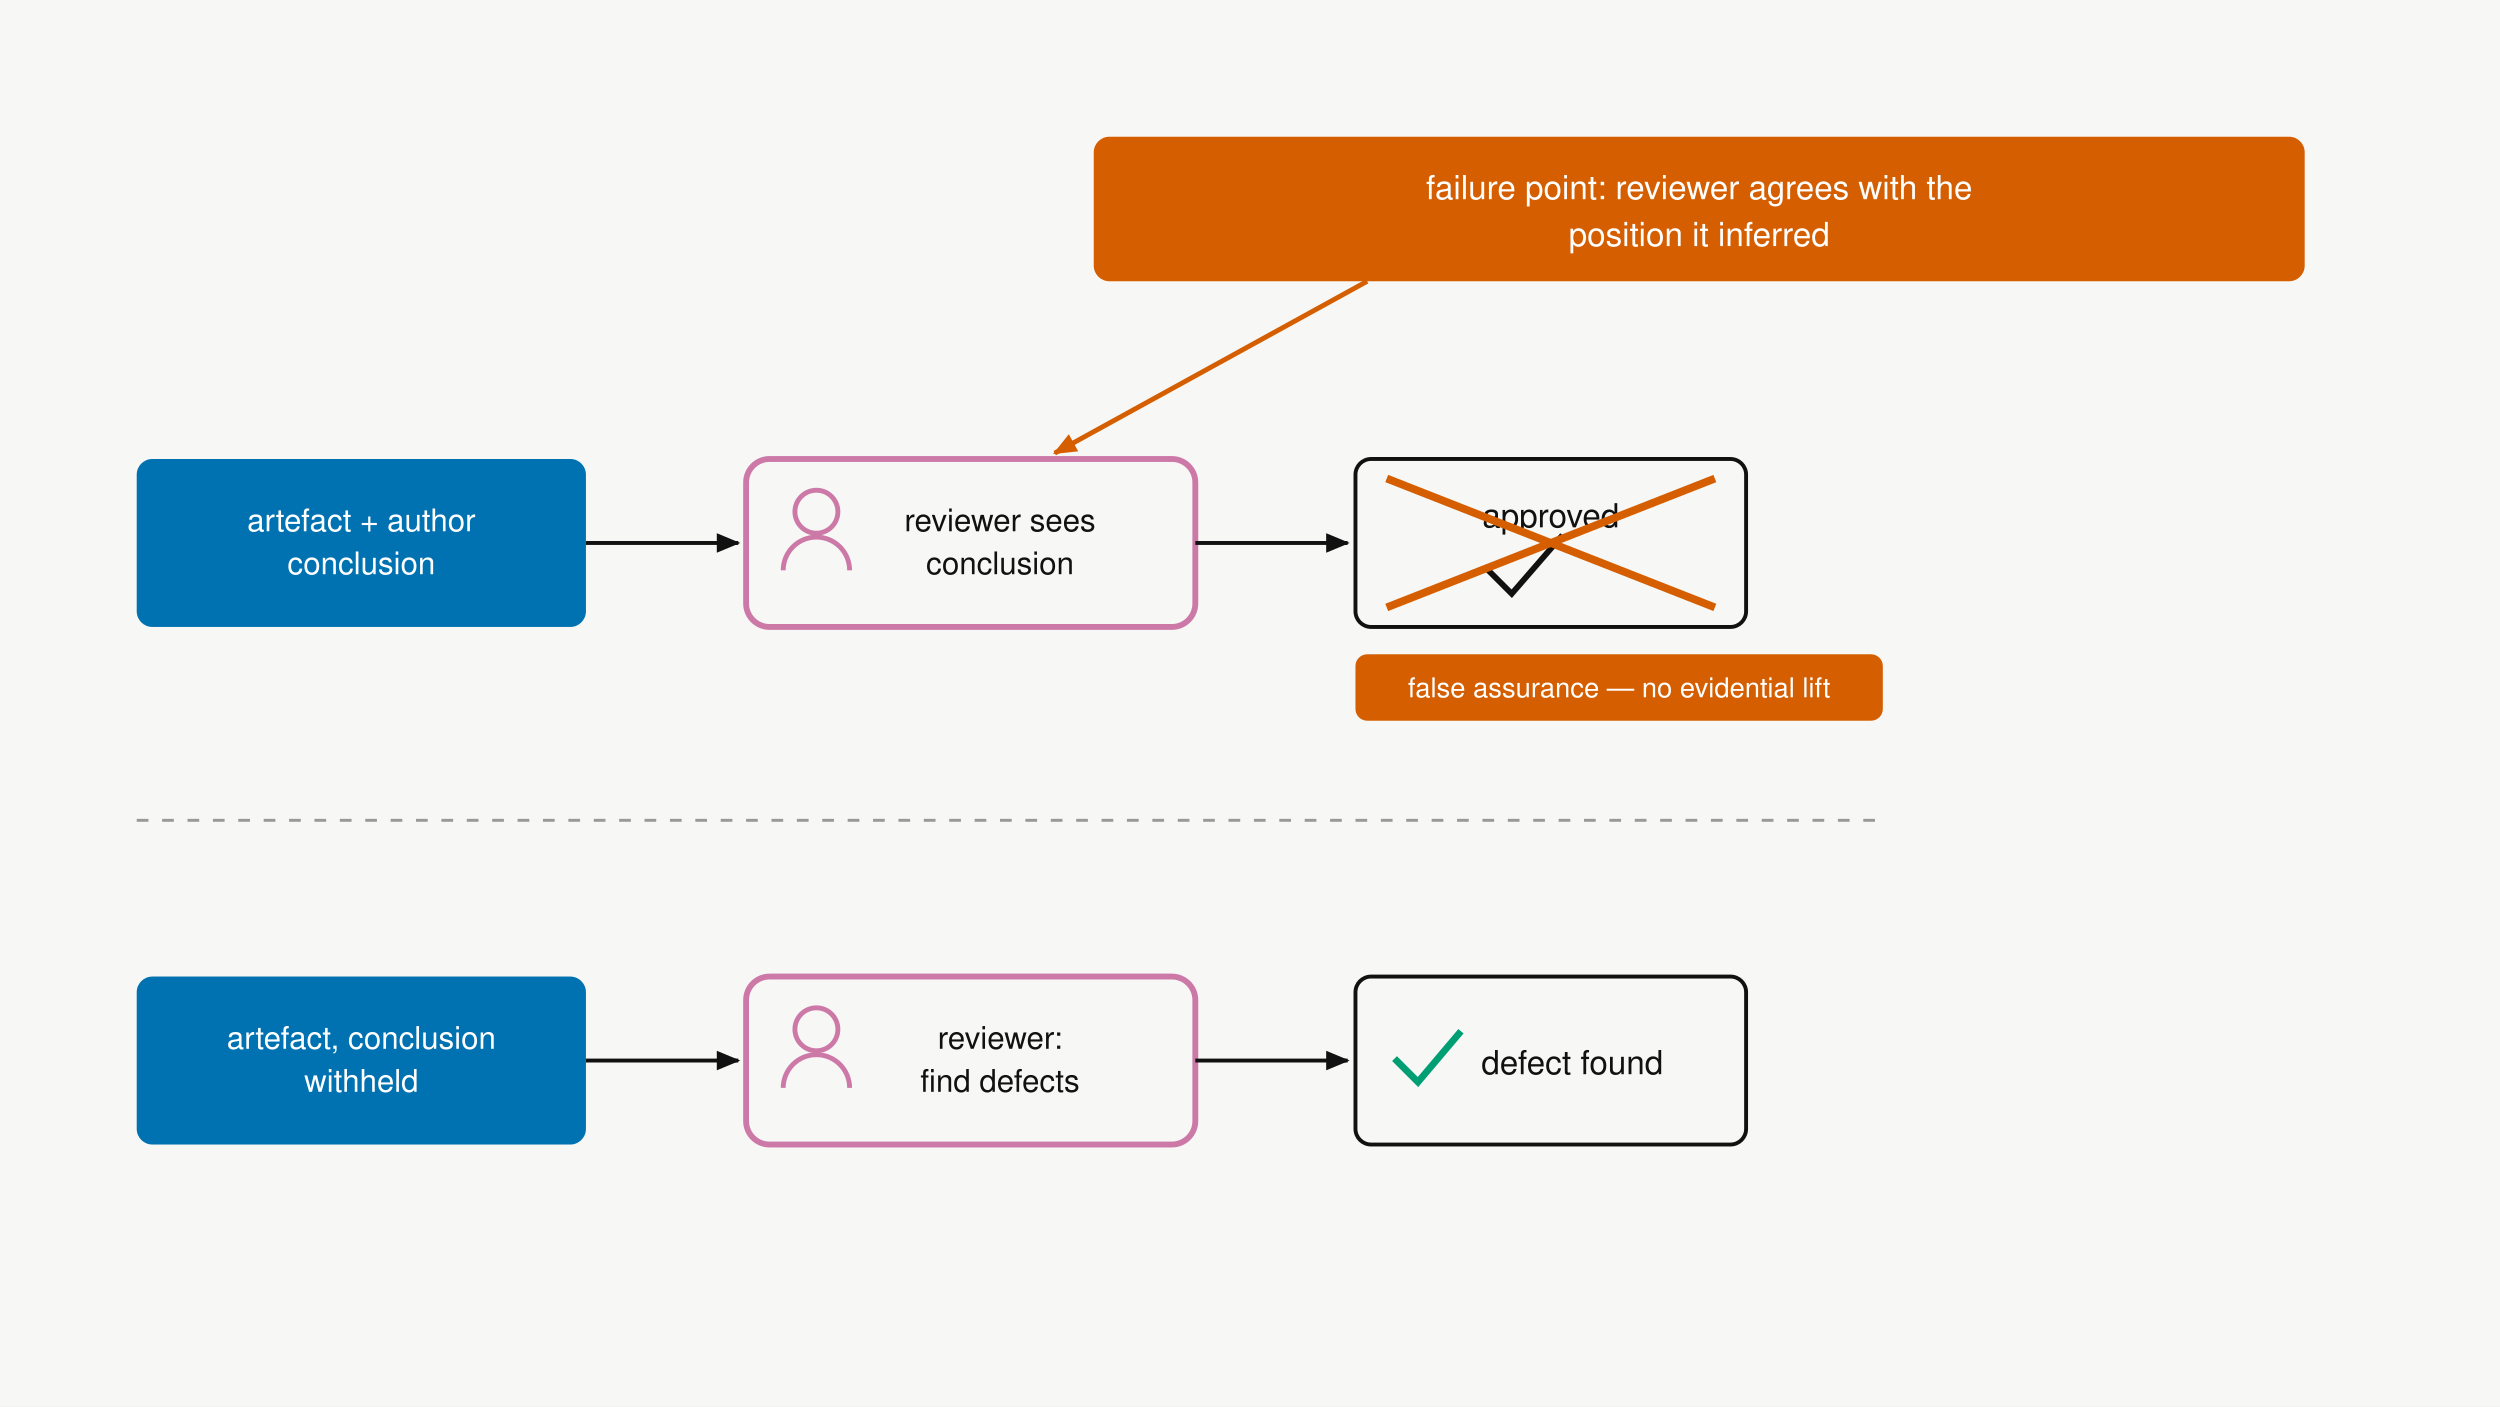
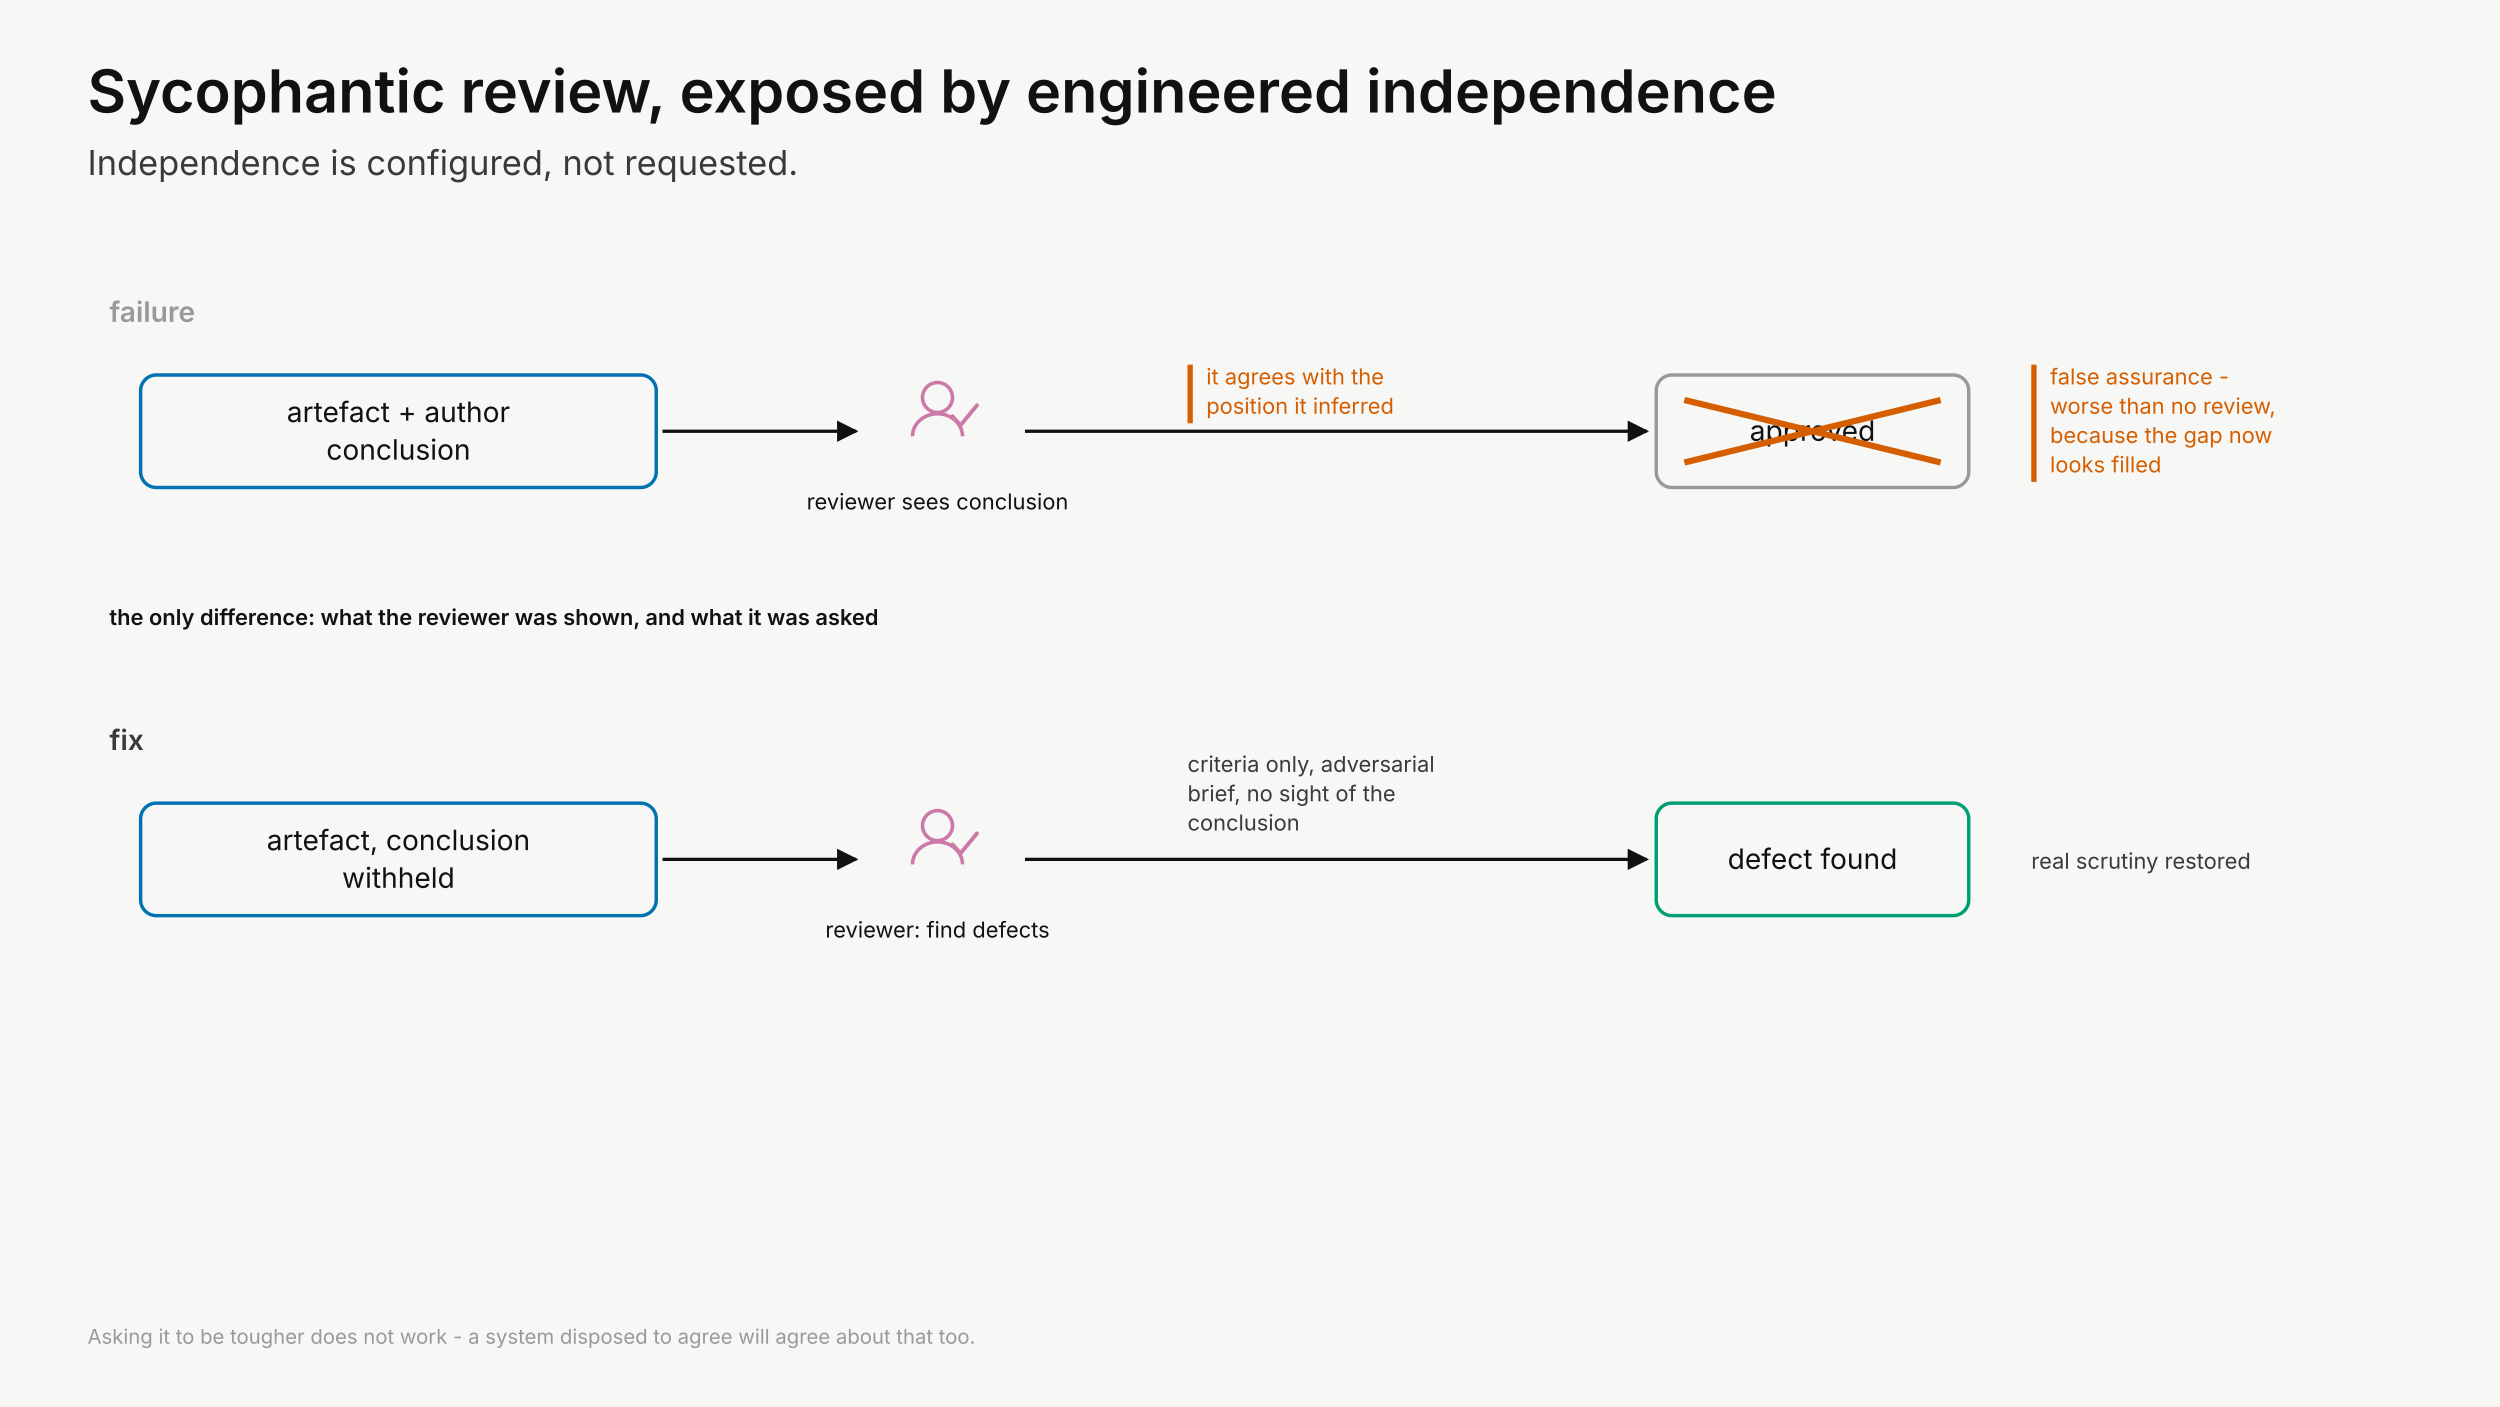
- <svg xmlns="http://www.w3.org/2000/svg" width="1280" height="720" viewBox="0 0 1280 720" font-family="Helvetica, Arial, sans-serif">
+ <svg xmlns="http://www.w3.org/2000/svg" width="1600" height="900" viewBox="0 0 1600 900" role="img">
  <defs>
-     <marker id="ah" markerWidth="12" markerHeight="10" refX="11" refY="5" orient="auto" markerUnits="userSpaceOnUse">
-       <path d="M0,0 L12,5 L0,10 Z" fill="#111111" />
-     </marker>
-     <marker id="ahR" markerWidth="12" markerHeight="10" refX="11" refY="5" orient="auto" markerUnits="userSpaceOnUse">
-       <path d="M0,0 L12,5 L0,10 Z" fill="#D55E00" />
+     <marker id="ah134" viewBox="0 0 10 10" refX="9" refY="5" markerWidth="6.5" markerHeight="6.5" orient="auto-start-reverse">
+       <path d="M0,0 L10,5 L0,10 z" fill="#111111" />
    </marker>
  </defs>
-   <rect width="1280" height="720" fill="#F7F7F5" />
-   <rect x="70" y="235" width="230" height="86" rx="8" fill="#0072B2" />
-   <text x="185" y="272" font-size="16" fill="#FFFFFF" text-anchor="middle">artefact + author</text>
-   <text x="185" y="294" font-size="16" fill="#FFFFFF" text-anchor="middle">conclusion</text>
-   <line x1="300" y1="278" x2="378" y2="278" stroke="#111111" stroke-width="2" marker-end="url(#ah)" />
-   <rect x="382" y="235" width="230" height="86" rx="12" fill="none" stroke="#CC79A7" stroke-width="3" />
-   <circle cx="418" cy="262" r="11" fill="none" stroke="#CC79A7" stroke-width="2.5" />
-   <path d="M401,292 a17,17 0 0 1 34,0" fill="none" stroke="#CC79A7" stroke-width="2.5" />
-   <text x="512" y="272" font-size="16" fill="#111111" text-anchor="middle">reviewer sees</text>
-   <text x="512" y="294" font-size="16" fill="#111111" text-anchor="middle">conclusion</text>
-   <line x1="612" y1="278" x2="690" y2="278" stroke="#111111" stroke-width="2" marker-end="url(#ah)" />
-   <rect x="694" y="235" width="200" height="86" rx="8" fill="none" stroke="#111111" stroke-width="2" />
-   <text x="794" y="270" font-size="17" fill="#111111" text-anchor="middle">approved</text>
-   <path d="M760,290 l14,14 l26,-30" fill="none" stroke="#111111" stroke-width="3" />
-   <line x1="710" y1="245" x2="878" y2="311" stroke="#D55E00" stroke-width="4" />
-   <line x1="878" y1="245" x2="710" y2="311" stroke="#D55E00" stroke-width="4" />
-   <rect x="694" y="335" width="270" height="34" rx="6" fill="#D55E00" />
-   <text x="829" y="357" font-size="14" fill="#FFFFFF" text-anchor="middle">false assurance — no evidential lift</text>
-   <rect x="560" y="70" width="620" height="74" rx="8" fill="#D55E00" />
-   <text x="870" y="102" font-size="17" fill="#FFFFFF" text-anchor="middle">failure point: reviewer agrees with the</text>
-   <text x="870" y="126" font-size="17" fill="#FFFFFF" text-anchor="middle">position it inferred</text>
-   <line x1="700" y1="144" x2="540" y2="232" stroke="#D55E00" stroke-width="2.5" marker-end="url(#ahR)" />
-   <line x1="70" y1="420" x2="960" y2="420" stroke="#999999" stroke-width="1.5" stroke-dasharray="6 7" />
-   <rect x="70" y="500" width="230" height="86" rx="8" fill="#0072B2" />
-   <text x="185" y="537" font-size="16" fill="#FFFFFF" text-anchor="middle">artefact, conclusion</text>
-   <text x="185" y="559" font-size="16" fill="#FFFFFF" text-anchor="middle">withheld</text>
-   <line x1="300" y1="543" x2="378" y2="543" stroke="#111111" stroke-width="2" marker-end="url(#ah)" />
-   <rect x="382" y="500" width="230" height="86" rx="12" fill="none" stroke="#CC79A7" stroke-width="3" />
-   <circle cx="418" cy="527" r="11" fill="none" stroke="#CC79A7" stroke-width="2.5" />
-   <path d="M401,557 a17,17 0 0 1 34,0" fill="none" stroke="#CC79A7" stroke-width="2.5" />
-   <text x="512" y="537" font-size="16" fill="#111111" text-anchor="middle">reviewer:</text>
-   <text x="512" y="559" font-size="16" fill="#111111" text-anchor="middle">find defects</text>
-   <line x1="612" y1="543" x2="690" y2="543" stroke="#111111" stroke-width="2" marker-end="url(#ah)" />
-   <rect x="694" y="500" width="200" height="86" rx="8" fill="none" stroke="#111111" stroke-width="2" />
-   <text x="805" y="550" font-size="17" fill="#111111" text-anchor="middle">defect found</text>
-   <path d="M714,542 l12,12 l22,-26" fill="none" stroke="#009E73" stroke-width="3.5" />
+   <rect width="1600" height="900" fill="#F7F7F5" />
+   <text x="56.0" y="72.0" font-family="Inter, 'Helvetica Neue', Helvetica, Arial, sans-serif" font-size="38" fill="#111111" font-weight="600" text-anchor="start">Sycophantic review, exposed by engineered independence</text>
+   <text x="56.0" y="112.0" font-family="Inter, 'Helvetica Neue', Helvetica, Arial, sans-serif" font-size="22" fill="#3A3A3A" font-weight="400" text-anchor="start">Independence is configured, not requested.</text>
+   <text x="70.0" y="206.0" font-family="Inter, 'Helvetica Neue', Helvetica, Arial, sans-serif" font-size="18" fill="#999999" font-weight="600" text-anchor="start">failure</text>
+   <rect x="90.0" y="240.0" width="330.0" height="72.0" rx="10" fill="none" stroke="#0072B2" stroke-width="2.2" />
+   <text x="255.0" y="270.1" font-family="Inter, 'Helvetica Neue', Helvetica, Arial, sans-serif" font-size="18" fill="#111111" font-weight="400" text-anchor="middle">artefact + author</text>
+   <text x="255.0" y="294.2" font-family="Inter, 'Helvetica Neue', Helvetica, Arial, sans-serif" font-size="18" fill="#111111" font-weight="400" text-anchor="middle">conclusion</text>
+   <circle cx="600" cy="254.4" r="9.6" fill="none" stroke="#CC79A7" stroke-width="2.3" />
+   <path d="M584,279.2 a16,14.4 0 0 1 32,0" fill="none" stroke="#CC79A7" stroke-width="2.3" />
+   <path d="M609.6,266.4 l5.12,5.76 l10.56,-12.8" fill="none" stroke="#CC79A7" stroke-width="2.5" stroke-linecap="round" />
+   <text x="600.0" y="326.0" font-family="Inter, 'Helvetica Neue', Helvetica, Arial, sans-serif" font-size="14" fill="#111111" font-weight="400" text-anchor="middle">reviewer sees conclusion</text>
+   <line x1="424.0" y1="276.0" x2="548.0" y2="276.0" stroke="#111111" stroke-width="2.1" marker-end="url(#ah134)" />
+   <rect x="760.0" y="233.4" width="3.4" height="37.5" fill="#D55E00" />
+   <text x="772.0" y="246.0" font-family="Inter, 'Helvetica Neue', Helvetica, Arial, sans-serif" font-size="14" fill="#D55E00" font-weight="400" text-anchor="start">it agrees with the</text>
+   <text x="772.0" y="264.8" font-family="Inter, 'Helvetica Neue', Helvetica, Arial, sans-serif" font-size="14" fill="#D55E00" font-weight="400" text-anchor="start">position it inferred</text>
+   <rect x="1060.0" y="240.0" width="200.0" height="72.0" rx="10" fill="none" stroke="#999999" stroke-width="2.2" />
+   <text x="1160.0" y="282.1" font-family="Inter, 'Helvetica Neue', Helvetica, Arial, sans-serif" font-size="18" fill="#111111" font-weight="400" text-anchor="middle">approved</text>
+   <line x1="656.0" y1="276.0" x2="1054.0" y2="276.0" stroke="#111111" stroke-width="2.1" marker-end="url(#ah134)" />
+   <line x1="1078" y1="256" x2="1242" y2="296" stroke="#D55E00" stroke-width="4" />
+   <line x1="1078" y1="296" x2="1242" y2="256" stroke="#D55E00" stroke-width="4" />
+   <rect x="1300.0" y="233.4" width="3.4" height="75.0" fill="#D55E00" />
+   <text x="1312.0" y="246.0" font-family="Inter, 'Helvetica Neue', Helvetica, Arial, sans-serif" font-size="14" fill="#D55E00" font-weight="400" text-anchor="start">false assurance -</text>
+   <text x="1312.0" y="264.8" font-family="Inter, 'Helvetica Neue', Helvetica, Arial, sans-serif" font-size="14" fill="#D55E00" font-weight="400" text-anchor="start">worse than no review,</text>
+   <text x="1312.0" y="283.5" font-family="Inter, 'Helvetica Neue', Helvetica, Arial, sans-serif" font-size="14" fill="#D55E00" font-weight="400" text-anchor="start">because the gap now</text>
+   <text x="1312.0" y="302.3" font-family="Inter, 'Helvetica Neue', Helvetica, Arial, sans-serif" font-size="14" fill="#D55E00" font-weight="400" text-anchor="start">looks filled</text>
+   <text x="70.0" y="400.0" font-family="Inter, 'Helvetica Neue', Helvetica, Arial, sans-serif" font-size="14" fill="#111111" font-weight="600" text-anchor="start">the only difference: what the reviewer was shown, and what it was asked</text>
+   <text x="70.0" y="480.0" font-family="Inter, 'Helvetica Neue', Helvetica, Arial, sans-serif" font-size="18" fill="#3A3A3A" font-weight="600" text-anchor="start">fix</text>
+   <rect x="90.0" y="514.0" width="330.0" height="72.0" rx="10" fill="none" stroke="#0072B2" stroke-width="2.2" />
+   <text x="255.0" y="544.1" font-family="Inter, 'Helvetica Neue', Helvetica, Arial, sans-serif" font-size="18" fill="#111111" font-weight="400" text-anchor="middle">artefact, conclusion</text>
+   <text x="255.0" y="568.2" font-family="Inter, 'Helvetica Neue', Helvetica, Arial, sans-serif" font-size="18" fill="#111111" font-weight="400" text-anchor="middle">withheld</text>
+   <circle cx="600" cy="528.4" r="9.6" fill="none" stroke="#CC79A7" stroke-width="2.3" />
+   <path d="M584,553.2 a16,14.4 0 0 1 32,0" fill="none" stroke="#CC79A7" stroke-width="2.3" />
+   <path d="M609.6,540.4 l5.12,5.76 l10.56,-12.8" fill="none" stroke="#CC79A7" stroke-width="2.5" stroke-linecap="round" />
+   <text x="600.0" y="600.0" font-family="Inter, 'Helvetica Neue', Helvetica, Arial, sans-serif" font-size="14" fill="#111111" font-weight="400" text-anchor="middle">reviewer: find defects</text>
+   <line x1="424.0" y1="550.0" x2="548.0" y2="550.0" stroke="#111111" stroke-width="2.1" marker-end="url(#ah134)" />
+   <text x="760.0" y="494.0" font-family="Inter, 'Helvetica Neue', Helvetica, Arial, sans-serif" font-size="14" fill="#3A3A3A" font-weight="400" text-anchor="start">criteria only, adversarial</text>
+   <text x="760.0" y="512.8" font-family="Inter, 'Helvetica Neue', Helvetica, Arial, sans-serif" font-size="14" fill="#3A3A3A" font-weight="400" text-anchor="start">brief, no sight of the</text>
+   <text x="760.0" y="531.5" font-family="Inter, 'Helvetica Neue', Helvetica, Arial, sans-serif" font-size="14" fill="#3A3A3A" font-weight="400" text-anchor="start">conclusion</text>
+   <rect x="1060.0" y="514.0" width="200.0" height="72.0" rx="10" fill="none" stroke="#009E73" stroke-width="2.2" />
+   <text x="1160.0" y="556.1" font-family="Inter, 'Helvetica Neue', Helvetica, Arial, sans-serif" font-size="18" fill="#111111" font-weight="400" text-anchor="middle">defect found</text>
+   <line x1="656.0" y1="550.0" x2="1054.0" y2="550.0" stroke="#111111" stroke-width="2.1" marker-end="url(#ah134)" />
+   <text x="1300.0" y="556.0" font-family="Inter, 'Helvetica Neue', Helvetica, Arial, sans-serif" font-size="14" fill="#3A3A3A" font-weight="400" text-anchor="start">real scrutiny restored</text>
+   <text x="56.0" y="860.0" font-family="Inter, 'Helvetica Neue', Helvetica, Arial, sans-serif" font-size="13" fill="#999999" font-weight="400" text-anchor="start">Asking it to be tougher does not work - a system disposed to agree will agree about that too.</text>
</svg>
